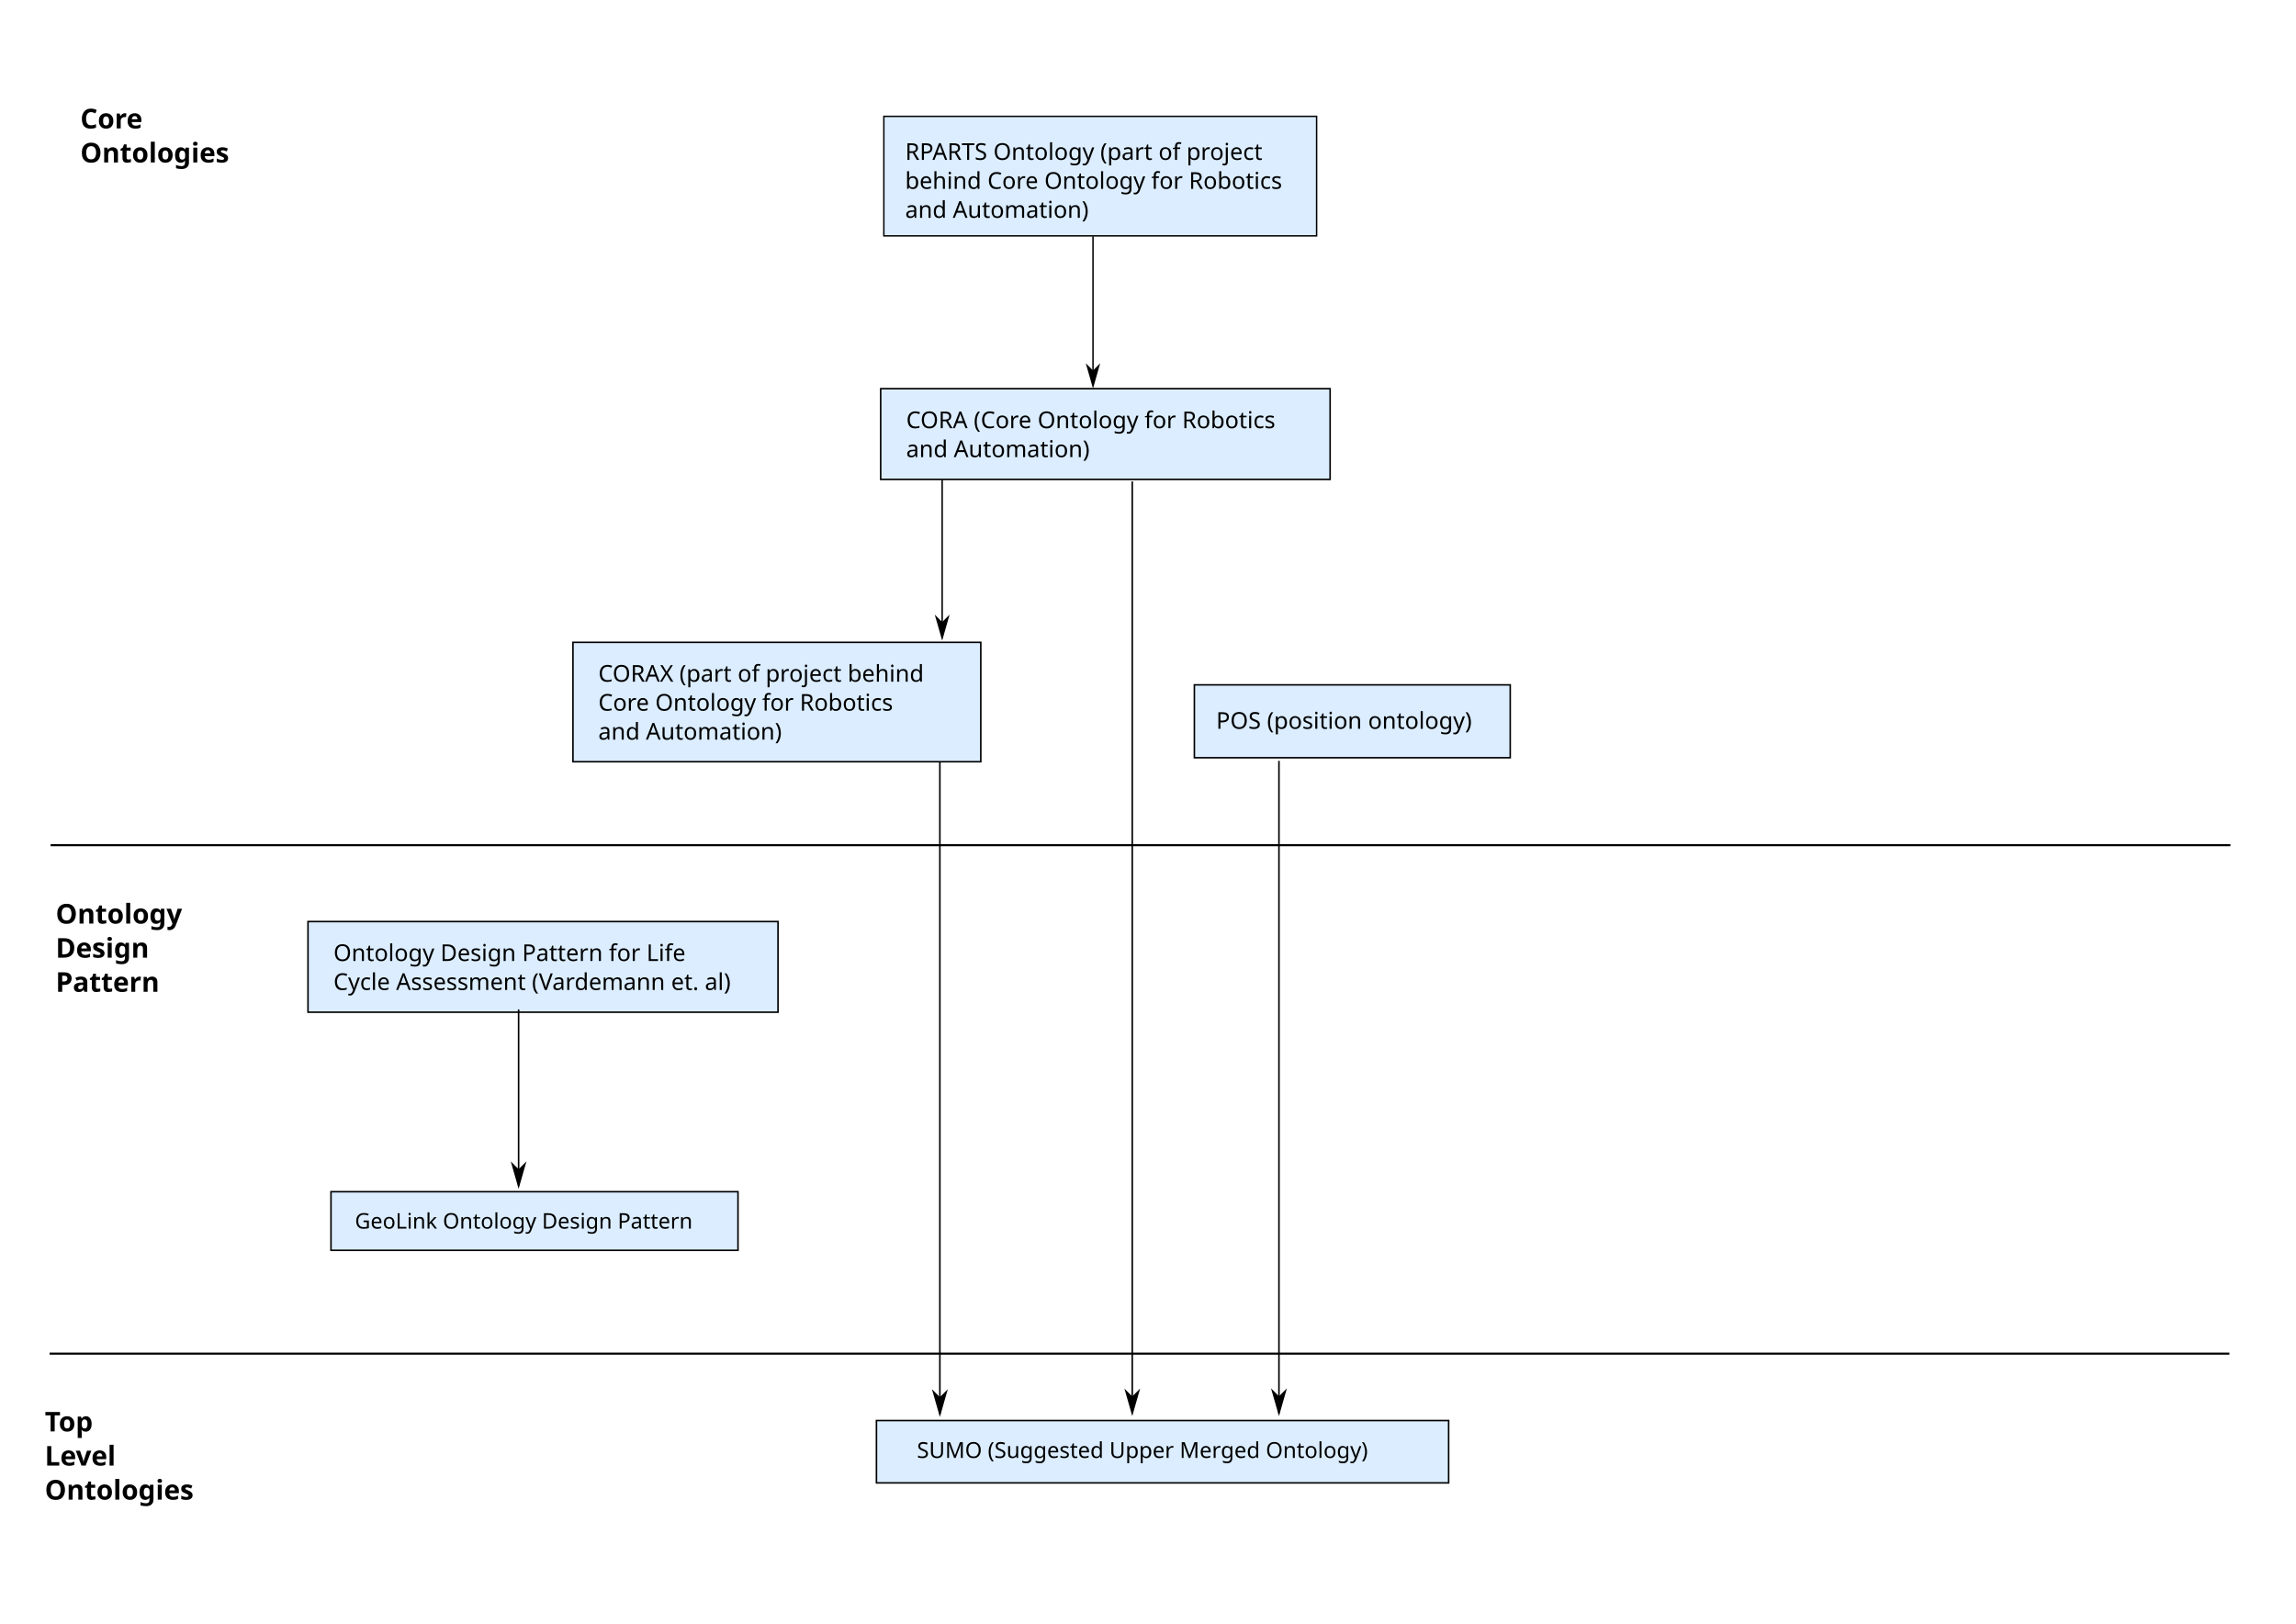
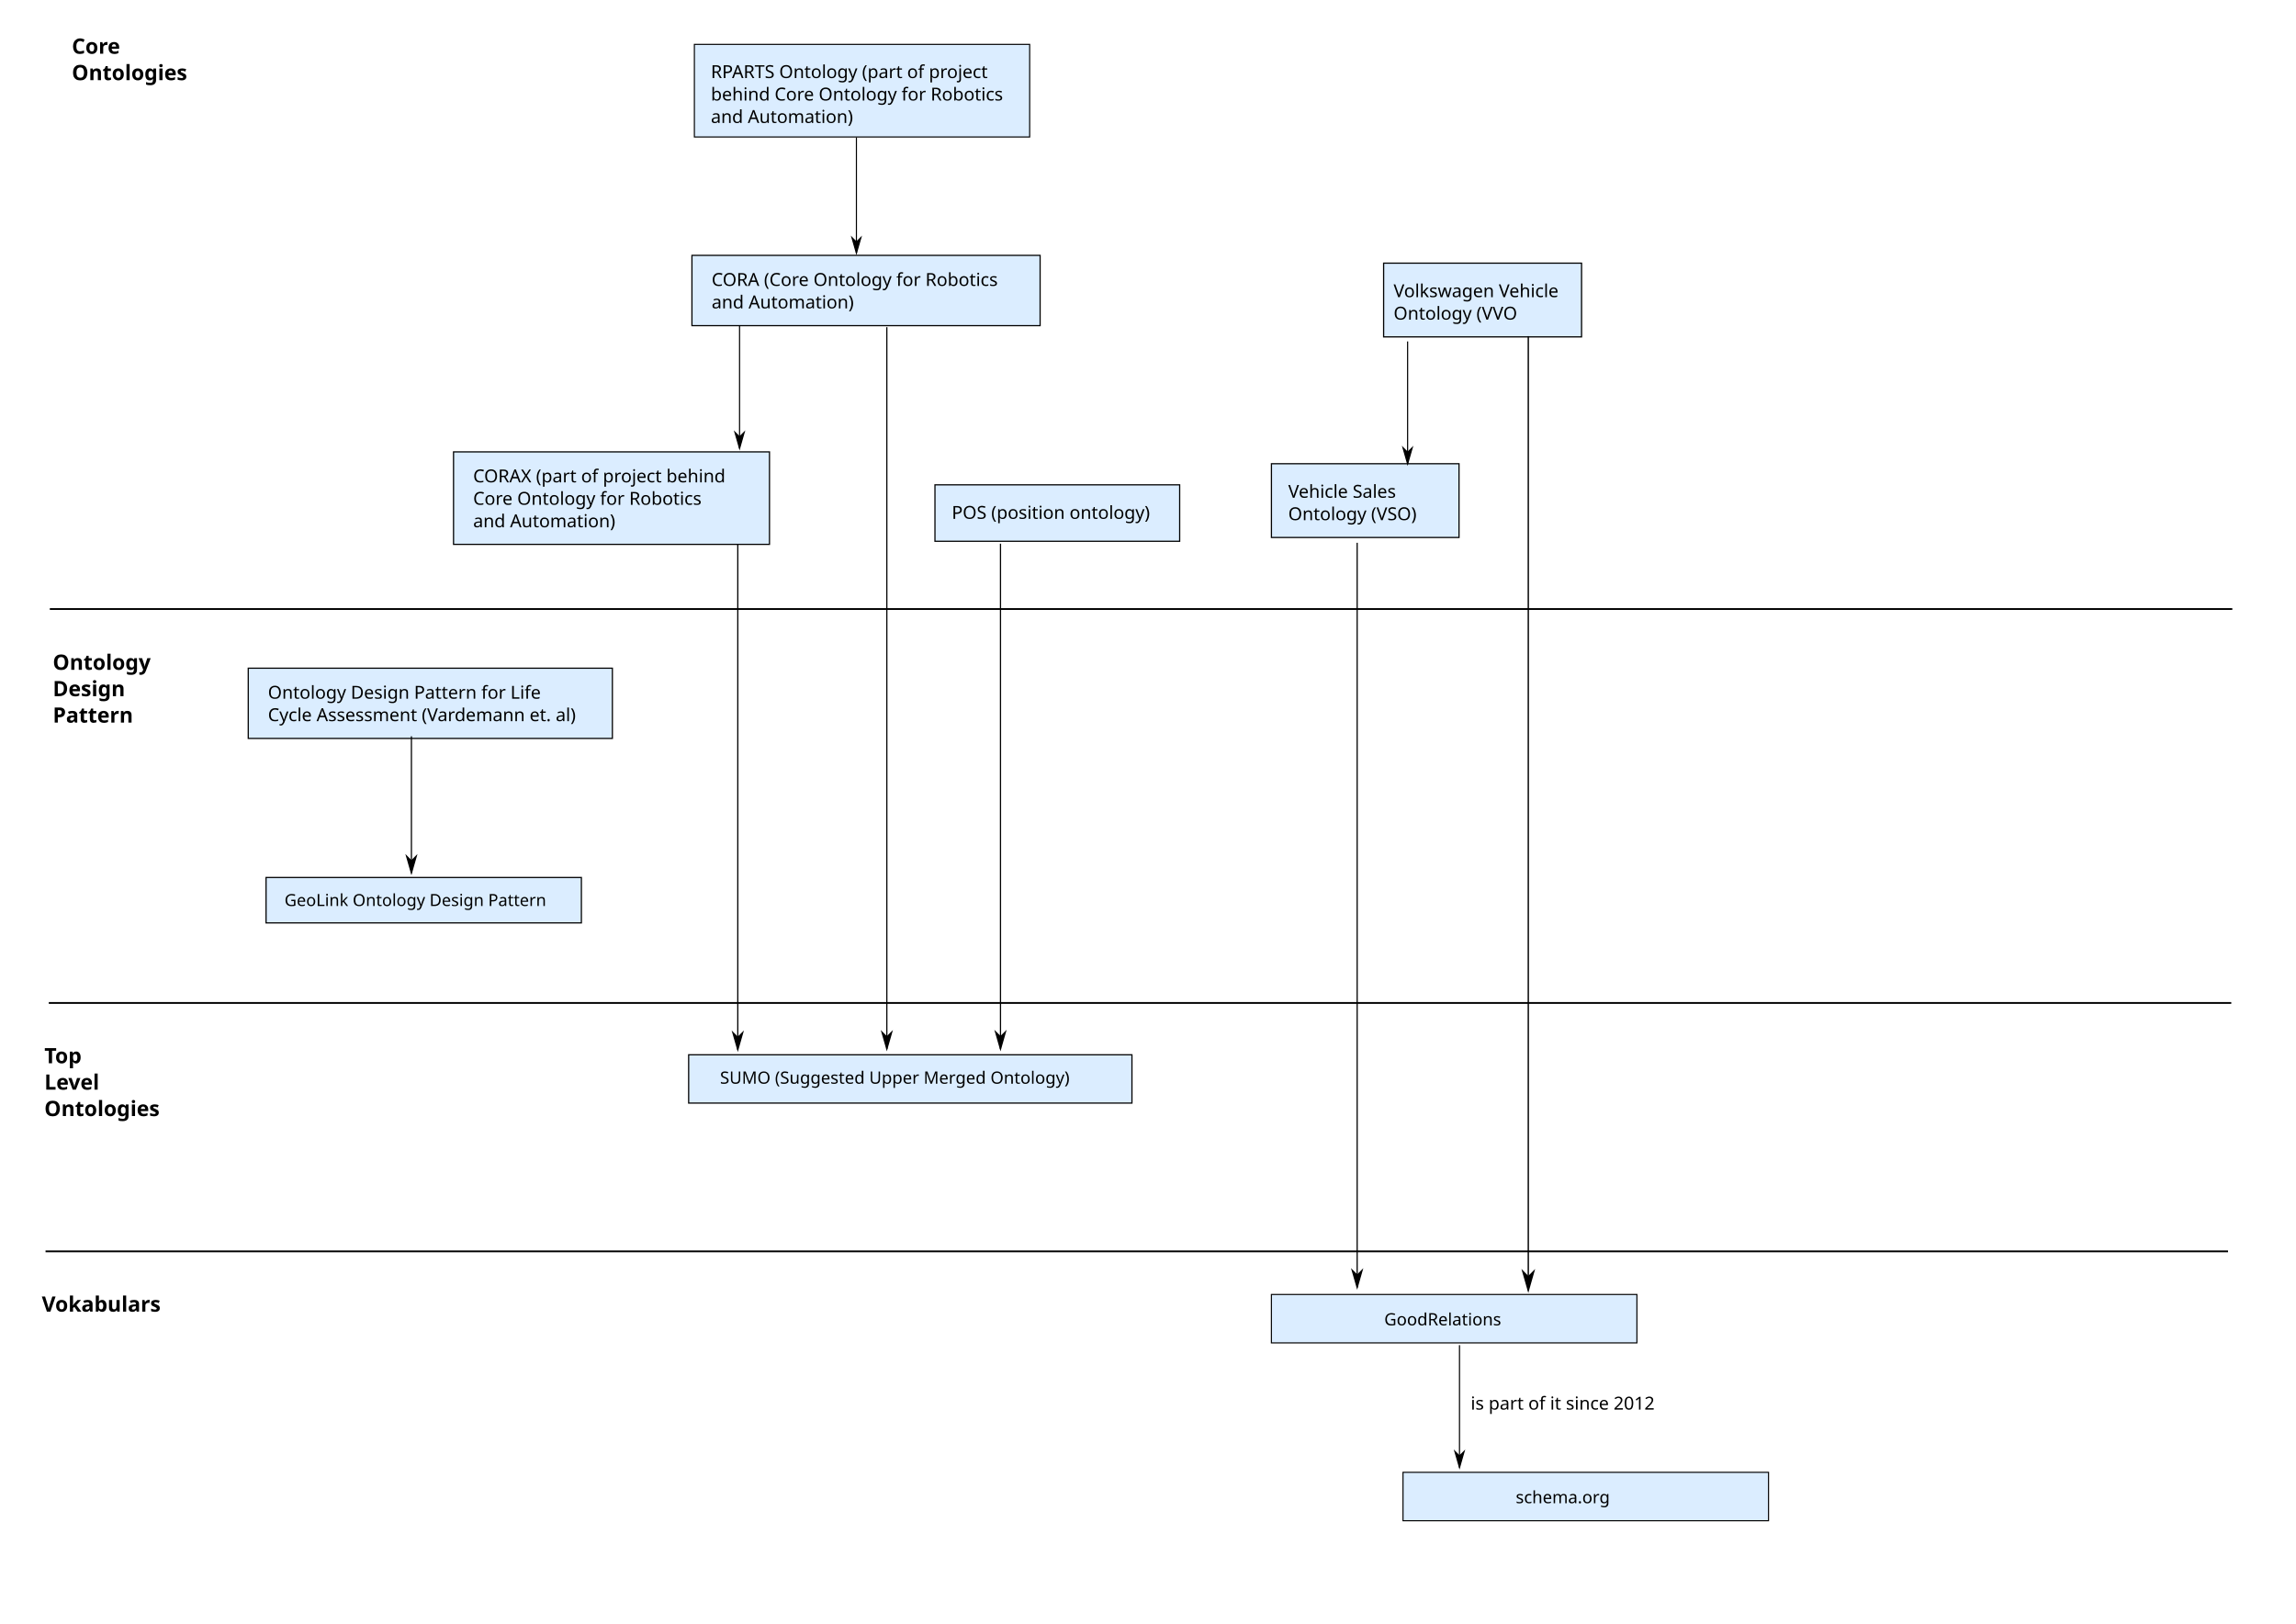
<svg xmlns="http://www.w3.org/2000/svg" width="1122.52" height="793.701" viewBox="0 0 297 210" version="1.1" id="svg8">
  <defs id="defs2">
    <marker orient="auto" refY="0.0" refX="0.0" id="Arrow1Lend" style="overflow:visible;">
      <path id="path892" d="M 0.0,0.0 L 5.0,-5.0 L -12.5,0.0 L 5.0,5.0 L 0.0,0.0 z " style="fill-rule:evenodd;stroke:#000000;stroke-width:1pt;stroke-opacity:1;fill:#000000;fill-opacity:1" transform="scale(0.8) rotate(180) translate(12.5,0)" />
    </marker>
    <marker orient="auto" refY="0" refX="0" id="Arrow1Lend-3" style="overflow:visible">
      <path id="path892-6" d="M 0,0 5,-5 -12.5,0 5,5 Z" style="fill:#000000;fill-opacity:1;fill-rule:evenodd;stroke:#000000;stroke-width:1pt;stroke-opacity:1" transform="matrix(-0.8,0,0,-0.8,-10,0)" />
    </marker>
    <marker orient="auto" refY="0" refX="0" id="Arrow1Lend-3-3" style="overflow:visible">
      <path id="path892-6-5" d="M 0,0 5,-5 -12.5,0 5,5 Z" style="fill:#000000;fill-opacity:1;fill-rule:evenodd;stroke:#000000;stroke-width:1pt;stroke-opacity:1" transform="matrix(-0.8,0,0,-0.8,-10,0)" />
    </marker>
    <marker orient="auto" refY="0" refX="0" id="Arrow1Lend-2" style="overflow:visible">
      <path id="path892-9" d="M 0,0 5,-5 -12.5,0 5,5 Z" style="fill:#000000;fill-opacity:1;fill-rule:evenodd;stroke:#000000;stroke-width:1pt;stroke-opacity:1" transform="matrix(-0.8,0,0,-0.8,-10,0)" />
    </marker>
    <marker orient="auto" refY="0" refX="0" id="Arrow1Lend-3-5" style="overflow:visible">
      <path id="path892-6-6" d="M 0,0 5,-5 -12.5,0 5,5 Z" style="fill:#000000;fill-opacity:1;fill-rule:evenodd;stroke:#000000;stroke-width:1pt;stroke-opacity:1" transform="matrix(-0.8,0,0,-0.8,-10,0)" />
    </marker>
    <marker orient="auto" refY="0" refX="0" id="Arrow1Lend-7" style="overflow:visible">
      <path id="path892-0" d="M 0,0 5,-5 -12.5,0 5,5 Z" style="fill:#000000;fill-opacity:1;fill-rule:evenodd;stroke:#000000;stroke-width:1pt;stroke-opacity:1" transform="matrix(-0.8,0,0,-0.8,-10,0)" />
    </marker>
+     <marker orient="auto" refY="0" refX="0" id="Arrow1Lend-3-3-0" style="overflow:visible">
+       <path id="path892-6-5-9" d="M 0,0 5,-5 -12.5,0 5,5 Z" style="fill:#000000;fill-opacity:1;fill-rule:evenodd;stroke:#000000;stroke-width:1pt;stroke-opacity:1" transform="matrix(-0.8,0,0,-0.8,-10,0)" />
+     </marker>
+     <marker orient="auto" refY="0" refX="0" id="Arrow1Lend-2-6" style="overflow:visible">
+       <path id="path892-9-1" d="M 0,0 5,-5 -12.5,0 5,5 Z" style="fill:#000000;fill-opacity:1;fill-rule:evenodd;stroke:#000000;stroke-width:1pt;stroke-opacity:1" transform="matrix(-0.8,0,0,-0.8,-10,0)" />
+     </marker>
+     <marker orient="auto" refY="0" refX="0" id="Arrow1Lend-3-3-0-7" style="overflow:visible">
+       <path id="path892-6-5-9-9" d="M 0,0 5,-5 -12.5,0 5,5 Z" style="fill:#000000;fill-opacity:1;fill-rule:evenodd;stroke:#000000;stroke-width:1pt;stroke-opacity:1" transform="matrix(-0.8,0,0,-0.8,-10,0)" />
+     </marker>
+     <marker orient="auto" refY="0" refX="0" id="Arrow1Lend-75" style="overflow:visible">
+       <path id="path892-92" d="M 0,0 5,-5 -12.5,0 5,5 Z" style="fill:#000000;fill-opacity:1;fill-rule:evenodd;stroke:#000000;stroke-width:1pt;stroke-opacity:1" transform="matrix(-0.8,0,0,-0.8,-10,0)" />
+     </marker>
+     <marker orient="auto" refY="0" refX="0" id="Arrow1Lend-2-6-8" style="overflow:visible">
+       <path id="path892-9-1-9" d="M 0,0 5,-5 -12.5,0 5,5 Z" style="fill:#000000;fill-opacity:1;fill-rule:evenodd;stroke:#000000;stroke-width:1pt;stroke-opacity:1" transform="matrix(-0.8,0,0,-0.8,-10,0)" />
+     </marker>
  </defs>
  <g id="layer1" transform="translate(0,-87.00001)">
-     <rect style="fill:#dbedff;fill-opacity:1;stroke:#000000;stroke-width:0.2;stroke-miterlimit:4;stroke-dasharray:none;stroke-dashoffset:0;stroke-opacity:1" id="rect838" width="52.649" height="7.582" x="42.815" y="241.128" />
-     <text xml:space="preserve" style="font-style:normal;font-weight:normal;font-size:2.78px;line-height:1.25;font-family:sans-serif;letter-spacing:0px;word-spacing:0px;fill:#000000;fill-opacity:1;stroke:none;stroke-width:0.208" x="45.904" y="245.896" id="text836">
-       <tspan id="tspan834" x="45.904" y="245.896" style="stroke-width:0.208">GeoLink Ontology Design Pattern</tspan>
+     <rect style="fill:#dbedff;fill-opacity:1;stroke:#000000;stroke-width:0.155;stroke-miterlimit:4;stroke-dasharray:none;stroke-dashoffset:0;stroke-opacity:1" id="rect838" width="40.79" height="5.874" x="34.416" y="200.489" />
+     <text xml:space="preserve" style="font-style:normal;font-weight:normal;font-size:2.154px;line-height:1.25;font-family:sans-serif;letter-spacing:0px;word-spacing:0px;fill:#000000;fill-opacity:1;stroke:none;stroke-width:0.162" x="36.81" y="204.183" id="text836">
+       <tspan id="tspan834" x="36.81" y="204.183" style="stroke-width:0.162">GeoLink Ontology Design Pattern</tspan>
    </text>
-     <rect style="fill:#dbedff;fill-opacity:1;stroke:#000000;stroke-width:0.2;stroke-miterlimit:4;stroke-dasharray:none;stroke-dashoffset:0;stroke-opacity:1" id="rect838-3" width="60.799" height="11.724" x="39.841" y="206.188" />
-     <text xml:space="preserve" style="font-style:normal;font-weight:normal;font-size:2.999px;line-height:1.25;font-family:sans-serif;letter-spacing:0px;word-spacing:0px;fill:#000000;fill-opacity:1;stroke:none;stroke-width:0.225" x="43.129" y="211.287" id="text836-6">
-       <tspan x="43.129" y="211.287" style="stroke-width:0.225" id="tspan879">Ontology Design Pattern for Life </tspan>
-       <tspan x="43.129" y="215.035" style="stroke-width:0.225" id="tspan883">Cycle Assessment (Vardemann et. al)</tspan>
+     <rect style="fill:#dbedff;fill-opacity:1;stroke:#000000;stroke-width:0.155;stroke-miterlimit:4;stroke-dasharray:none;stroke-dashoffset:0;stroke-opacity:1" id="rect838-3" width="47.103" height="9.083" x="32.112" y="173.42" />
+     <text xml:space="preserve" style="font-style:normal;font-weight:normal;font-size:2.323px;line-height:1.25;font-family:sans-serif;letter-spacing:0px;word-spacing:0px;fill:#000000;fill-opacity:1;stroke:none;stroke-width:0.174" x="34.66" y="177.37" id="text836-6">
+       <tspan x="34.66" y="177.37" style="stroke-width:0.174" id="tspan879">Ontology Design Pattern for Life </tspan>
+       <tspan x="34.66" y="180.274" style="stroke-width:0.174" id="tspan883">Cycle Assessment (Vardemann et. al)</tspan>
    </text>
-     <path style="fill:none;stroke:#000000;stroke-width:0.2;stroke-linecap:butt;stroke-linejoin:miter;stroke-miterlimit:4;stroke-dasharray:none;stroke-opacity:1;marker-end:url(#Arrow1Lend)" d="m 67.085,217.557 v 22.813" id="path887" />
-     <rect style="fill:#dbedff;fill-opacity:1;stroke:#000000;stroke-width:0.2;stroke-miterlimit:4;stroke-dasharray:none;stroke-dashoffset:0;stroke-opacity:1" id="rect838-7" width="74.016" height="8.065" x="113.374" y="270.724" />
-     <text xml:space="preserve" style="font-style:normal;font-weight:normal;font-size:2.839px;line-height:1.25;font-family:sans-serif;letter-spacing:0px;word-spacing:0px;fill:#000000;fill-opacity:1;stroke:none;stroke-width:0.213" x="118.612" y="275.559" id="text836-5">
-       <tspan x="118.612" y="275.559" style="stroke-width:0.213" id="tspan1075">SUMO (Suggested Upper Merged Ontology)</tspan>
+     <path style="fill:none;stroke:#000000;stroke-width:0.155;stroke-linecap:butt;stroke-linejoin:miter;stroke-miterlimit:4;stroke-dasharray:none;stroke-opacity:1;marker-end:url(#Arrow1Lend)" d="m 53.219,182.228 v 17.674" id="path887" />
+     <rect style="fill:#dbedff;fill-opacity:1;stroke:#000000;stroke-width:0.155;stroke-miterlimit:4;stroke-dasharray:none;stroke-dashoffset:0;stroke-opacity:1" id="rect838-7" width="57.343" height="6.249" x="89.081" y="223.418" />
+     <text xml:space="preserve" style="font-style:normal;font-weight:normal;font-size:2.2px;line-height:1.25;font-family:sans-serif;letter-spacing:0px;word-spacing:0px;fill:#000000;fill-opacity:1;stroke:none;stroke-width:0.165" x="93.139" y="227.164" id="text836-5">
+       <tspan x="93.139" y="227.164" style="stroke-width:0.165" id="tspan1075">SUMO (Suggested Upper Merged Ontology)</tspan>
    </text>
-     <path style="fill:none;stroke:#000000;stroke-width:0.202;stroke-linecap:butt;stroke-linejoin:miter;stroke-miterlimit:4;stroke-dasharray:none;stroke-opacity:1;marker-end:url(#Arrow1Lend-3)" d="m 121.578,185.517 v 84.353" id="path887-5" />
-     <path style="fill:none;stroke:#000000;stroke-width:0.265px;stroke-linecap:butt;stroke-linejoin:miter;stroke-opacity:1" d="M 6.414,262.072 H 288.384" id="path896" />
-     <text xml:space="preserve" style="font-style:normal;font-weight:normal;font-size:3.528px;line-height:1.25;font-family:sans-serif;letter-spacing:0px;word-spacing:0px;fill:#000000;fill-opacity:1;stroke:none;stroke-width:0.265" x="5.792" y="272.133" id="text836-5-6">
-       <tspan id="tspan834-3-2" x="5.792" y="272.133" style="stroke-width:0.265;-inkscape-font-specification:'sans-serif Bold';font-family:sans-serif;font-weight:bold;font-style:normal;font-stretch:normal;font-variant:normal">Top</tspan>
-       <tspan x="5.792" y="276.543" style="stroke-width:0.265;-inkscape-font-specification:'sans-serif Bold';font-family:sans-serif;font-weight:bold;font-style:normal;font-stretch:normal;font-variant:normal" id="tspan916">Level</tspan>
-       <tspan x="5.792" y="280.952" style="stroke-width:0.265;-inkscape-font-specification:'sans-serif Bold';font-family:sans-serif;font-weight:bold;font-style:normal;font-stretch:normal;font-variant:normal" id="tspan918">Ontologies</tspan>
+     <path style="fill:none;stroke:#000000;stroke-width:0.157;stroke-linecap:butt;stroke-linejoin:miter;stroke-miterlimit:4;stroke-dasharray:none;stroke-opacity:1;marker-end:url(#Arrow1Lend-3)" d="m 95.437,157.405 v 65.351" id="path887-5" />
+     <path style="fill:none;stroke:#000000;stroke-width:0.233px;stroke-linecap:butt;stroke-linejoin:miter;stroke-opacity:1" d="M 6.31,216.716 H 288.627" id="path896" />
+     <text xml:space="preserve" style="font-style:normal;font-weight:normal;font-size:2.733px;line-height:1.25;font-family:sans-serif;letter-spacing:0px;word-spacing:0px;fill:#000000;fill-opacity:1;stroke:none;stroke-width:0.205" x="5.733" y="224.51" id="text836-5-6">
+       <tspan id="tspan834-3-2" x="5.733" y="224.51" style="font-style:normal;font-variant:normal;font-weight:bold;font-stretch:normal;font-family:sans-serif;-inkscape-font-specification:'sans-serif Bold';stroke-width:0.205">Top</tspan>
+       <tspan x="5.733" y="227.926" style="font-style:normal;font-variant:normal;font-weight:bold;font-stretch:normal;font-family:sans-serif;-inkscape-font-specification:'sans-serif Bold';stroke-width:0.205" id="tspan916">Level</tspan>
+       <tspan x="5.733" y="231.343" style="font-style:normal;font-variant:normal;font-weight:bold;font-stretch:normal;font-family:sans-serif;-inkscape-font-specification:'sans-serif Bold';stroke-width:0.205" id="tspan918">Ontologies</tspan>
    </text>
-     <path style="fill:none;stroke:#000000;stroke-width:0.265px;stroke-linecap:butt;stroke-linejoin:miter;stroke-opacity:1" d="M 6.548,196.312 H 288.517" id="path896-9" />
-     <text xml:space="preserve" style="font-style:normal;font-weight:normal;font-size:3.528px;line-height:1.25;font-family:sans-serif;letter-spacing:0px;word-spacing:0px;fill:#000000;fill-opacity:1;stroke:none;stroke-width:0.265" x="7.202" y="206.451" id="text836-5-6-1">
-       <tspan x="7.202" y="206.451" style="stroke-width:0.265;-inkscape-font-specification:'sans-serif Bold';font-family:sans-serif;font-weight:bold;font-style:normal;font-stretch:normal;font-variant:normal" id="tspan918-0">Ontology</tspan>
-       <tspan x="7.202" y="210.861" style="stroke-width:0.265;-inkscape-font-specification:'sans-serif Bold';font-family:sans-serif;font-weight:bold;font-style:normal;font-stretch:normal;font-variant:normal" id="tspan964">Design</tspan>
-       <tspan x="7.202" y="215.271" style="stroke-width:0.265;-inkscape-font-specification:'sans-serif Bold';font-family:sans-serif;font-weight:bold;font-style:normal;font-stretch:normal;font-variant:normal" id="tspan966">Pattern</tspan>
+     <path style="fill:none;stroke:#000000;stroke-width:0.233px;stroke-linecap:butt;stroke-linejoin:miter;stroke-opacity:1" d="M 6.444,165.769 H 288.761" id="path896-9" />
+     <text xml:space="preserve" style="font-style:normal;font-weight:normal;font-size:2.733px;line-height:1.25;font-family:sans-serif;letter-spacing:0px;word-spacing:0px;fill:#000000;fill-opacity:1;stroke:none;stroke-width:0.205" x="6.825" y="173.624" id="text836-5-6-1">
+       <tspan x="6.825" y="173.624" style="font-style:normal;font-variant:normal;font-weight:bold;font-stretch:normal;font-family:sans-serif;-inkscape-font-specification:'sans-serif Bold';stroke-width:0.205" id="tspan918-0">Ontology</tspan>
+       <tspan x="6.825" y="177.04" style="font-style:normal;font-variant:normal;font-weight:bold;font-stretch:normal;font-family:sans-serif;-inkscape-font-specification:'sans-serif Bold';stroke-width:0.205" id="tspan964">Design</tspan>
+       <tspan x="6.825" y="180.457" style="font-style:normal;font-variant:normal;font-weight:bold;font-stretch:normal;font-family:sans-serif;-inkscape-font-specification:'sans-serif Bold';stroke-width:0.205" id="tspan966">Pattern</tspan>
    </text>
-     <text xml:space="preserve" style="font-style:normal;font-weight:normal;font-size:3.528px;line-height:1.25;font-family:sans-serif;letter-spacing:0px;word-spacing:0px;fill:#000000;fill-opacity:1;stroke:none;stroke-width:0.265" x="10.385" y="103.61" id="text836-5-6-1-9">
-       <tspan x="10.385" y="103.61" style="stroke-width:0.265;-inkscape-font-specification:'sans-serif Bold';font-family:sans-serif;font-weight:bold;font-style:normal;font-stretch:normal;font-variant:normal" id="tspan966-0">Core </tspan>
-       <tspan x="10.385" y="108.019" style="stroke-width:0.265;-inkscape-font-specification:'sans-serif Bold';font-family:sans-serif;font-weight:bold;font-style:normal;font-stretch:normal;font-variant:normal" id="tspan997">Ontologies</tspan>
+     <text xml:space="preserve" style="font-style:normal;font-weight:normal;font-size:2.733px;line-height:1.25;font-family:sans-serif;letter-spacing:0px;word-spacing:0px;fill:#000000;fill-opacity:1;stroke:none;stroke-width:0.205" x="9.292" y="93.948" id="text836-5-6-1-9">
+       <tspan x="9.292" y="93.948" style="font-style:normal;font-variant:normal;font-weight:bold;font-stretch:normal;font-family:sans-serif;-inkscape-font-specification:'sans-serif Bold';stroke-width:0.205" id="tspan966-0">Core </tspan>
+       <tspan x="9.292" y="97.365" style="font-style:normal;font-variant:normal;font-weight:bold;font-stretch:normal;font-family:sans-serif;-inkscape-font-specification:'sans-serif Bold';stroke-width:0.205" id="tspan997">Ontologies</tspan>
    </text>
-     <rect style="fill:#dbedff;fill-opacity:1;stroke:#000000;stroke-width:0.2;stroke-miterlimit:4;stroke-dasharray:none;stroke-dashoffset:0;stroke-opacity:1" id="rect838-3-6" width="58.135" height="11.733" x="113.922" y="137.271" />
-     <text xml:space="preserve" style="font-style:normal;font-weight:normal;font-size:2.999px;line-height:1.25;font-family:sans-serif;letter-spacing:0px;word-spacing:0px;fill:#000000;fill-opacity:1;stroke:none;stroke-width:0.225" x="117.214" y="142.374" id="text836-6-2">
-       <tspan x="117.214" y="142.374" style="stroke-width:0.225" id="tspan883-1">CORA (Core Ontology for Robotics</tspan>
-       <tspan x="117.214" y="146.123" style="stroke-width:0.225" id="tspan1823">and Automation)</tspan>
+     <rect style="fill:#dbedff;fill-opacity:1;stroke:#000000;stroke-width:0.155;stroke-miterlimit:4;stroke-dasharray:none;stroke-dashoffset:0;stroke-opacity:1" id="rect838-3-6" width="45.039" height="9.09" x="89.506" y="120.027" />
+     <text xml:space="preserve" style="font-style:normal;font-weight:normal;font-size:2.323px;line-height:1.25;font-family:sans-serif;letter-spacing:0px;word-spacing:0px;fill:#000000;fill-opacity:1;stroke:none;stroke-width:0.174" x="92.056" y="123.981" id="text836-6-2">
+       <tspan x="92.056" y="123.981" style="stroke-width:0.174" id="tspan883-1">CORA (Core Ontology for Robotics</tspan>
+       <tspan x="92.056" y="126.885" style="stroke-width:0.174" id="tspan1823">and Automation)</tspan>
    </text>
-     <rect style="fill:#dbedff;fill-opacity:1;stroke:#000000;stroke-width:0.2;stroke-miterlimit:4;stroke-dasharray:none;stroke-dashoffset:0;stroke-opacity:1" id="rect838-3-6-3" width="52.753" height="15.439" x="74.117" y="170.078" />
-     <text xml:space="preserve" style="font-style:normal;font-weight:normal;font-size:2.999px;line-height:1.25;font-family:sans-serif;letter-spacing:0px;word-spacing:0px;fill:#000000;fill-opacity:1;stroke:none;stroke-width:0.225" x="77.391" y="175.164" id="text836-6-2-6">
-       <tspan x="77.391" y="175.164" style="stroke-width:0.225" id="tspan896">CORAX (part of project behind</tspan>
-       <tspan x="77.391" y="178.912" style="stroke-width:0.225" id="tspan900">Core Ontology for Robotics</tspan>
-       <tspan x="77.391" y="182.661" style="stroke-width:0.225" id="tspan902">and Automation) </tspan>
+     <rect style="fill:#dbedff;fill-opacity:1;stroke:#000000;stroke-width:0.155;stroke-miterlimit:4;stroke-dasharray:none;stroke-dashoffset:0;stroke-opacity:1" id="rect838-3-6-3" width="40.87" height="11.961" x="58.667" y="145.444" />
+     <text xml:space="preserve" style="font-style:normal;font-weight:normal;font-size:2.323px;line-height:1.25;font-family:sans-serif;letter-spacing:0px;word-spacing:0px;fill:#000000;fill-opacity:1;stroke:none;stroke-width:0.174" x="61.204" y="149.384" id="text836-6-2-6">
+       <tspan x="61.204" y="149.384" style="stroke-width:0.174" id="tspan896">CORAX (part of project behind</tspan>
+       <tspan x="61.204" y="152.288" style="stroke-width:0.174" id="tspan900">Core Ontology for Robotics</tspan>
+       <tspan x="61.204" y="155.193" style="stroke-width:0.174" id="tspan902">and Automation) </tspan>
    </text>
-     <path style="fill:none;stroke:#000000;stroke-width:0.2;stroke-linecap:butt;stroke-linejoin:miter;stroke-miterlimit:4;stroke-dasharray:none;stroke-opacity:1;marker-end:url(#Arrow1Lend-3-3)" d="m 146.464,149.263 v 120.494" id="path887-5-6" />
-     <path style="fill:none;stroke:#000000;stroke-width:0.189;stroke-linecap:butt;stroke-linejoin:miter;stroke-miterlimit:4;stroke-dasharray:none;stroke-opacity:1;marker-end:url(#Arrow1Lend-2)" d="m 121.875,149.07 v 20.414" id="path887-1" />
-     <rect style="fill:#dbedff;fill-opacity:1;stroke:#000000;stroke-width:0.2;stroke-miterlimit:4;stroke-dasharray:none;stroke-dashoffset:0;stroke-opacity:1" id="rect838-3-6-3-3" width="40.859" height="9.424" x="154.498" y="175.576" />
-     <text xml:space="preserve" style="font-style:normal;font-weight:normal;font-size:2.999px;line-height:1.25;font-family:sans-serif;letter-spacing:0px;word-spacing:0px;fill:#000000;fill-opacity:1;stroke:none;stroke-width:0.225" x="157.31" y="181.257" id="text836-6-2-6-6">
-       <tspan x="157.31" y="181.257" style="stroke-width:0.225" id="tspan902-3">POS (position ontology)</tspan>
+     <path style="fill:none;stroke:#000000;stroke-width:0.155;stroke-linecap:butt;stroke-linejoin:miter;stroke-miterlimit:4;stroke-dasharray:none;stroke-opacity:1;marker-end:url(#Arrow1Lend-3-3)" d="m 114.717,129.318 v 93.352" id="path887-5-6" />
+     <path style="fill:none;stroke:#000000;stroke-width:0.147;stroke-linecap:butt;stroke-linejoin:miter;stroke-miterlimit:4;stroke-dasharray:none;stroke-opacity:1;marker-end:url(#Arrow1Lend-2)" d="m 95.667,129.168 v 15.815" id="path887-1" />
+     <rect style="fill:#dbedff;fill-opacity:1;stroke:#000000;stroke-width:0.155;stroke-miterlimit:4;stroke-dasharray:none;stroke-dashoffset:0;stroke-opacity:1" id="rect838-3-6-3-3" width="31.655" height="7.301" x="120.942" y="149.704" />
+     <text xml:space="preserve" style="font-style:normal;font-weight:normal;font-size:2.323px;line-height:1.25;font-family:sans-serif;letter-spacing:0px;word-spacing:0px;fill:#000000;fill-opacity:1;stroke:none;stroke-width:0.174" x="123.12" y="154.105" id="text836-6-2-6-6">
+       <tspan x="123.12" y="154.105" style="stroke-width:0.174" id="tspan902-3">POS (position ontology)</tspan>
    </text>
-     <path style="fill:none;stroke:#000000;stroke-width:0.202;stroke-linecap:butt;stroke-linejoin:miter;stroke-miterlimit:4;stroke-dasharray:none;stroke-opacity:1;marker-end:url(#Arrow1Lend-3-5)" d="m 165.44,185.405 v 84.353" id="path887-5-2" />
-     <rect style="fill:#dbedff;fill-opacity:1;stroke:#000000;stroke-width:0.183;stroke-miterlimit:4;stroke-dasharray:none;stroke-dashoffset:0;stroke-opacity:1" id="rect838-3-6-3-3-9" width="55.982" height="15.461" x="114.33" y="102.047" />
-     <text xml:space="preserve" style="font-style:normal;font-weight:normal;font-size:2.999px;line-height:1.25;font-family:sans-serif;letter-spacing:0px;word-spacing:0px;fill:#000000;fill-opacity:1;stroke:none;stroke-width:0.225" x="117.086" y="107.673" id="text836-6-2-6-6-1">
-       <tspan x="117.086" y="107.673" style="stroke-width:0.225" id="tspan902-3-2">RPARTS Ontology (part of project</tspan>
-       <tspan x="117.086" y="111.421" style="stroke-width:0.225" id="tspan1536">behind Core Ontology for Robotics </tspan>
-       <tspan x="117.086" y="115.17" style="stroke-width:0.225" id="tspan1544">and Automation) </tspan>
+     <path style="fill:none;stroke:#000000;stroke-width:0.157;stroke-linecap:butt;stroke-linejoin:miter;stroke-miterlimit:4;stroke-dasharray:none;stroke-opacity:1;marker-end:url(#Arrow1Lend-3-5)" d="m 129.419,157.318 v 65.351" id="path887-5-2" />
+     <rect style="fill:#dbedff;fill-opacity:1;stroke:#000000;stroke-width:0.142;stroke-miterlimit:4;stroke-dasharray:none;stroke-dashoffset:0;stroke-opacity:1" id="rect838-3-6-3-3-9" width="43.372" height="11.978" x="89.822" y="92.738" />
+     <text xml:space="preserve" style="font-style:normal;font-weight:normal;font-size:2.323px;line-height:1.25;font-family:sans-serif;letter-spacing:0px;word-spacing:0px;fill:#000000;fill-opacity:1;stroke:none;stroke-width:0.174" x="91.957" y="97.096" id="text836-6-2-6-6-1">
+       <tspan x="91.957" y="97.096" style="stroke-width:0.174" id="tspan902-3-2">RPARTS Ontology (part of project</tspan>
+       <tspan x="91.957" y="100.001" style="stroke-width:0.174" id="tspan1536">behind Core Ontology for Robotics </tspan>
+       <tspan x="91.957" y="102.905" style="stroke-width:0.174" id="tspan1544">and Automation) </tspan>
    </text>
-     <path style="fill:none;stroke:#000000;stroke-width:0.184;stroke-linecap:butt;stroke-linejoin:miter;stroke-miterlimit:4;stroke-dasharray:none;stroke-opacity:1;marker-end:url(#Arrow1Lend-7)" d="m 141.386,117.576 v 19.317" id="path887-9" />
+     <path style="fill:none;stroke:#000000;stroke-width:0.143;stroke-linecap:butt;stroke-linejoin:miter;stroke-miterlimit:4;stroke-dasharray:none;stroke-opacity:1;marker-end:url(#Arrow1Lend-7)" d="m 110.783,104.769 v 14.965" id="path887-9" />
+     <rect style="fill:#dbedff;fill-opacity:1;stroke:#000000;stroke-width:0.141;stroke-miterlimit:4;stroke-dasharray:none;stroke-dashoffset:0;stroke-opacity:1" id="rect838-7-3" width="47.281" height="6.263" x="164.463" y="254.419" />
+     <text xml:space="preserve" style="font-style:normal;font-weight:normal;font-size:2.2px;line-height:1.25;font-family:sans-serif;letter-spacing:0px;word-spacing:0px;fill:#000000;fill-opacity:1;stroke:none;stroke-width:0.165" x="179.053" y="258.417" id="text836-5-67">
+       <tspan x="179.053" y="258.417" style="stroke-width:0.165" id="tspan1075-5">GoodRelations</tspan>
+     </text>
+     <path style="fill:none;stroke:#000000;stroke-width:0.233px;stroke-linecap:butt;stroke-linejoin:miter;stroke-opacity:1" d="M 5.891,248.844 H 288.208" id="path896-3" />
+     <text xml:space="preserve" style="font-style:normal;font-weight:normal;font-size:2.733px;line-height:1.25;font-family:sans-serif;letter-spacing:0px;word-spacing:0px;fill:#000000;fill-opacity:1;stroke:none;stroke-width:0.205" x="5.409" y="256.638" id="text836-5-6-5">
+       <tspan x="5.409" y="256.638" style="font-style:normal;font-variant:normal;font-weight:bold;font-stretch:normal;font-family:sans-serif;-inkscape-font-specification:'sans-serif Bold';stroke-width:0.205" id="tspan918-9">Vokabulars</tspan>
+     </text>
+     <rect style="fill:#dbedff;fill-opacity:1;stroke:#000000;stroke-width:0.155;stroke-miterlimit:4;stroke-dasharray:none;stroke-dashoffset:0;stroke-opacity:1" id="rect838-3-6-3-3-1" width="24.265" height="9.54" x="164.467" y="146.975" />
+     <text xml:space="preserve" style="font-style:normal;font-weight:normal;font-size:2.323px;line-height:1.25;font-family:sans-serif;letter-spacing:0px;word-spacing:0px;fill:#000000;fill-opacity:1;stroke:none;stroke-width:0.174" x="166.645" y="151.377" id="text836-6-2-6-6-2">
+       <tspan x="166.645" y="151.377" style="stroke-width:0.174" id="tspan902-3-7">Vehicle Sales </tspan>
+       <tspan x="166.645" y="154.281" style="stroke-width:0.174" id="tspan1297">Ontology (VSO)</tspan>
+     </text>
+     <path style="fill:none;stroke:#000000;stroke-width:0.157;stroke-linecap:butt;stroke-linejoin:miter;stroke-miterlimit:4;stroke-dasharray:none;stroke-opacity:1;marker-end:url(#Arrow1Lend-3-3-0)" d="m 175.556,157.199 v 96.304" id="path887-5-6-3" />
+     <rect style="fill:#dbedff;fill-opacity:1;stroke:#000000;stroke-width:0.159;stroke-miterlimit:4;stroke-dasharray:none;stroke-dashoffset:0;stroke-opacity:1" id="rect838-3-6-3-3-1-6" width="25.605" height="9.536" x="178.979" y="121.035" />
+     <text xml:space="preserve" style="font-style:normal;font-weight:normal;font-size:2.323px;line-height:1.25;font-family:sans-serif;letter-spacing:0px;word-spacing:0px;fill:#000000;fill-opacity:1;stroke:none;stroke-width:0.174" x="180.268" y="125.434" id="text836-6-2-6-6-2-0">
+       <tspan x="180.268" y="125.434" style="stroke-width:0.174" id="tspan1297-2">Volkswagen Vehicle</tspan>
+       <tspan x="180.268" y="128.339" style="stroke-width:0.174" id="tspan1325">Ontology (VVO</tspan>
+     </text>
+     <path style="fill:none;stroke:#000000;stroke-width:0.147;stroke-linecap:butt;stroke-linejoin:miter;stroke-miterlimit:4;stroke-dasharray:none;stroke-opacity:1;marker-end:url(#Arrow1Lend-2-6)" d="m 182.082,131.16 v 15.815" id="path887-1-8" />
+     <path style="fill:none;stroke:#000000;stroke-width:0.175;stroke-linecap:butt;stroke-linejoin:miter;stroke-miterlimit:4;stroke-dasharray:none;stroke-opacity:1;marker-end:url(#Arrow1Lend-3-3-0-7)" d="M 197.693,130.474 V 253.892" id="path887-5-6-3-2" />
+     <rect style="fill:#dbedff;fill-opacity:1;stroke:#000000;stroke-width:0.141;stroke-miterlimit:4;stroke-dasharray:none;stroke-dashoffset:0;stroke-opacity:1" id="rect838-7-3-0" width="47.281" height="6.263" x="181.487" y="277.42" />
+     <text xml:space="preserve" style="font-style:normal;font-weight:normal;font-size:2.2px;line-height:1.25;font-family:sans-serif;letter-spacing:0px;word-spacing:0px;fill:#000000;fill-opacity:1;stroke:none;stroke-width:0.165" x="196.076" y="281.418" id="text836-5-67-2">
+       <tspan x="196.076" y="281.418" style="stroke-width:0.165" id="tspan2072">schema.org</tspan>
+     </text>
+     <path style="fill:none;stroke:#000000;stroke-width:0.147;stroke-linecap:butt;stroke-linejoin:miter;stroke-miterlimit:4;stroke-dasharray:none;stroke-opacity:1;marker-end:url(#Arrow1Lend-2-6-8)" d="m 188.795,260.974 v 15.815" id="path887-1-8-7" />
+     <text xml:space="preserve" style="font-style:normal;font-weight:normal;font-size:2.323px;line-height:1.25;font-family:sans-serif;letter-spacing:0px;word-spacing:0px;fill:#000000;fill-opacity:1;stroke:none;stroke-width:0.174" x="190.243" y="269.31" id="text836-6-2-6-6-3">
+       <tspan x="190.243" y="269.31" style="stroke-width:0.174" id="tspan902-3-6">is part of it since 2012</tspan>
+     </text>
  </g>
</svg>
